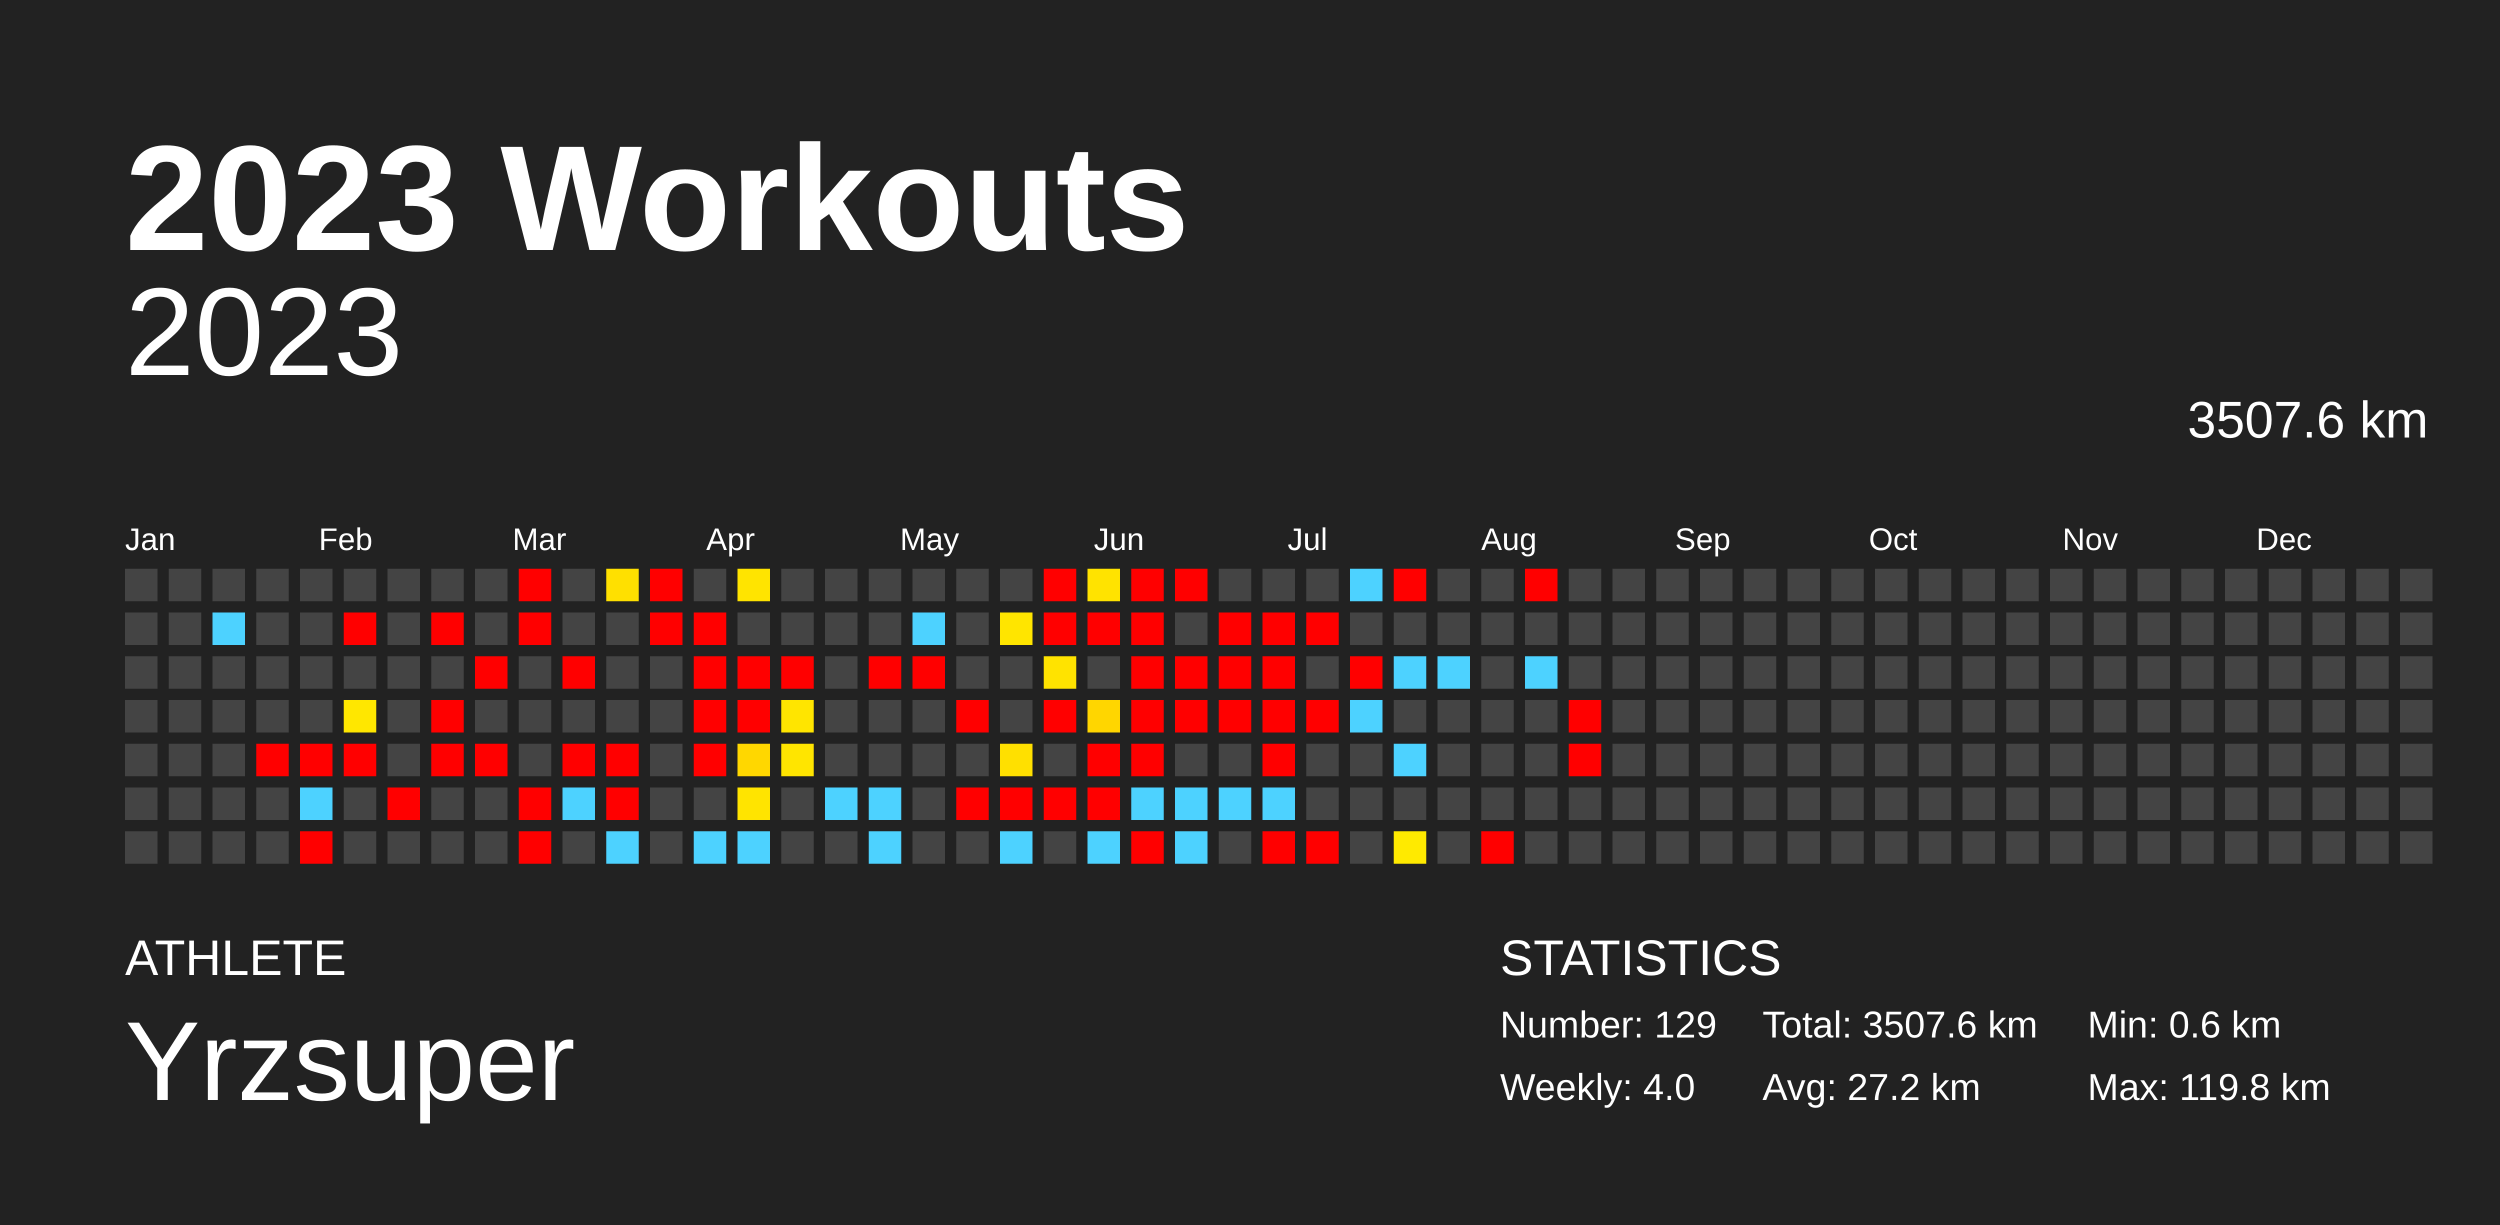
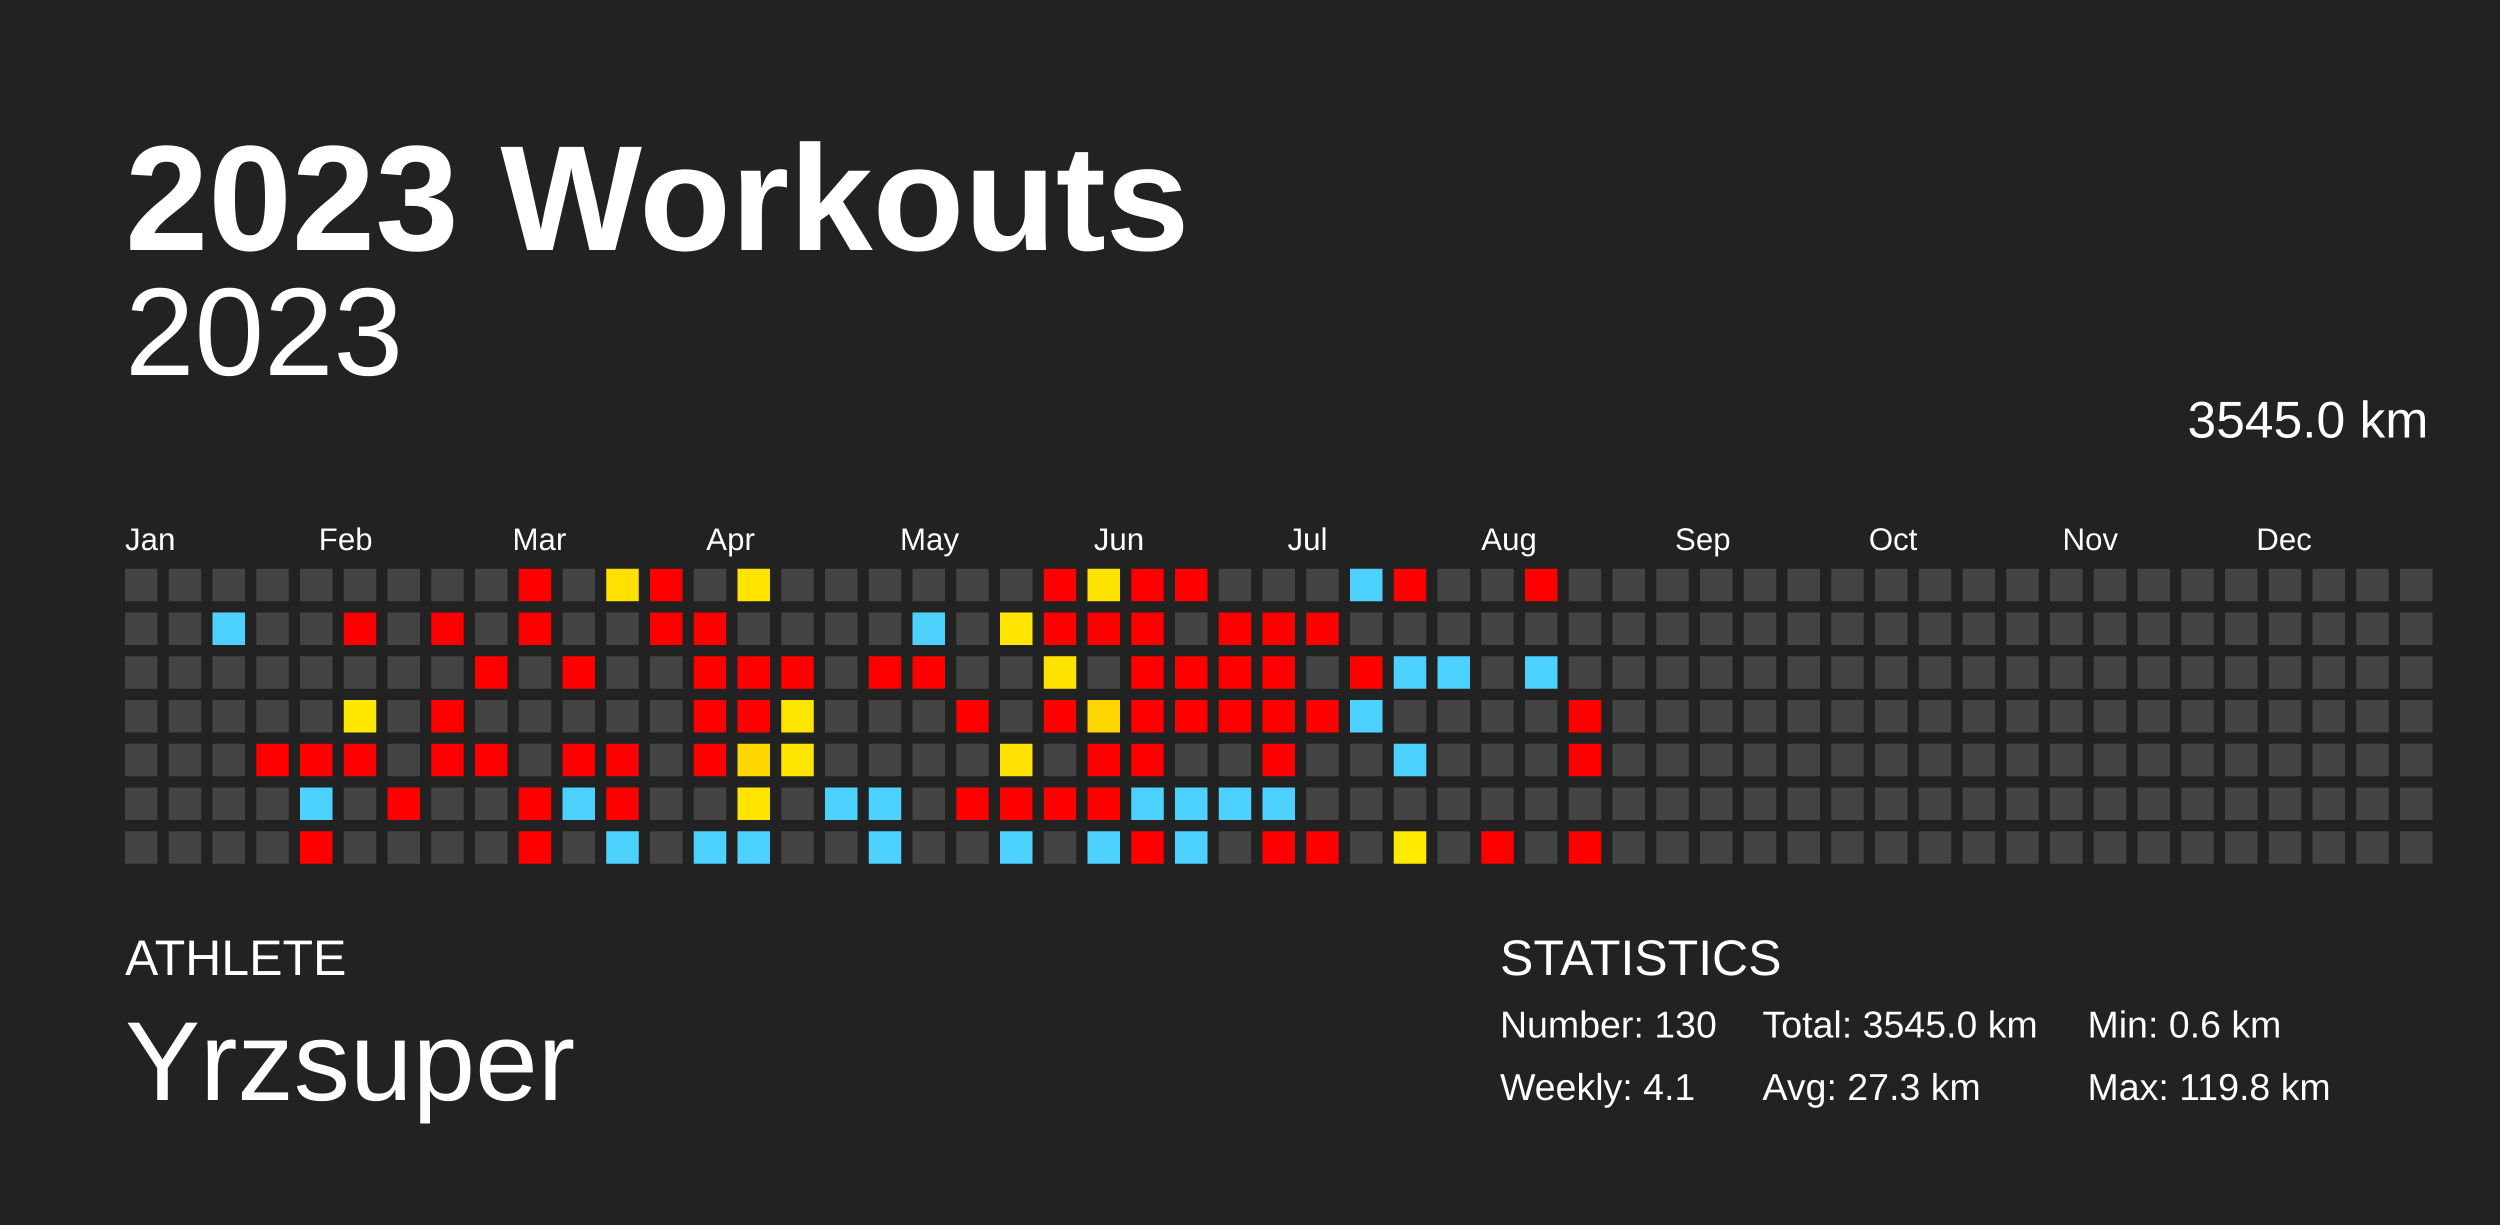
<svg xmlns="http://www.w3.org/2000/svg" baseProfile="full" height="98mm" version="1.1" viewBox="0,0,200,98" width="200mm">
  <defs />
  <rect fill="#222222" height="98" width="200" x="0" y="0" />
  <text fill="#FFFFFF" style="font-size:12px; font-family:Arial; font-weight:bold;" x="10" y="20">2023 Workouts</text>
  <text fill="#FFFFFF" style="font-size:4px; font-family:Arial" x="10" y="78">ATHLETE</text>
  <text fill="#FFFFFF" style="font-size:9px; font-family:Arial" x="10" y="88">Yrzsuper</text>
  <text fill="#FFFFFF" style="font-size:4px; font-family:Arial" x="120" y="78">STATISTICS</text>
-   <text fill="#FFFFFF" style="font-size:3px; font-family:Arial" x="120" y="83">Number: 129</text>
-   <text fill="#FFFFFF" style="font-size:3px; font-family:Arial" x="120" y="88">Weekly: 4.0</text>
-   <text fill="#FFFFFF" style="font-size:3px; font-family:Arial" x="141" y="83">Total: 3507.6 km</text>
-   <text fill="#FFFFFF" style="font-size:3px; font-family:Arial" x="141" y="88">Avg: 27.2 km</text>
+   <text fill="#FFFFFF" style="font-size:3px; font-family:Arial" x="120" y="83">Number: 130</text>
+   <text fill="#FFFFFF" style="font-size:3px; font-family:Arial" x="120" y="88">Weekly: 4.1</text>
+   <text fill="#FFFFFF" style="font-size:3px; font-family:Arial" x="141" y="83">Total: 3545.0 km</text>
+   <text fill="#FFFFFF" style="font-size:3px; font-family:Arial" x="141" y="88">Avg: 27.3 km</text>
  <text fill="#FFFFFF" style="font-size:3px; font-family:Arial" x="167" y="83">Min: 0.6 km</text>
  <text fill="#FFFFFF" style="font-size:3px; font-family:Arial" x="167" y="88">Max: 119.8 km</text>
  <text alignment-baseline="hanging" fill="#FFFFFF" style="font-size:10.0px; font-family:Arial;" x="10" y="30">2023</text>
-   <text alignment-baseline="hanging" fill="#FFFFFF" style="font-size:4.125px; font-family:Arial;" x="175" y="35">3507.6 km</text>
+   <text alignment-baseline="hanging" fill="#FFFFFF" style="font-size:4.125px; font-family:Arial;" x="175" y="35">3545.0 km</text>
  <text fill="#FFFFFF" style="font-size:2.5px; font-family:Arial" x="10.0" y="44">Jan</text>
  <text fill="#FFFFFF" style="font-size:2.5px; font-family:Arial" x="25.5" y="44">Feb</text>
  <text fill="#FFFFFF" style="font-size:2.5px; font-family:Arial" x="41.0" y="44">Mar</text>
  <text fill="#FFFFFF" style="font-size:2.5px; font-family:Arial" x="56.5" y="44">Apr</text>
  <text fill="#FFFFFF" style="font-size:2.5px; font-family:Arial" x="72.0" y="44">May</text>
  <text fill="#FFFFFF" style="font-size:2.5px; font-family:Arial" x="87.5" y="44">Jun</text>
  <text fill="#FFFFFF" style="font-size:2.5px; font-family:Arial" x="103.0" y="44">Jul</text>
  <text fill="#FFFFFF" style="font-size:2.5px; font-family:Arial" x="118.5" y="44">Aug</text>
  <text fill="#FFFFFF" style="font-size:2.5px; font-family:Arial" x="134.0" y="44">Sep</text>
  <text fill="#FFFFFF" style="font-size:2.5px; font-family:Arial" x="149.5" y="44">Oct</text>
  <text fill="#FFFFFF" style="font-size:2.5px; font-family:Arial" x="165.0" y="44">Nov</text>
  <text fill="#FFFFFF" style="font-size:2.5px; font-family:Arial" x="180.5" y="44">Dec</text>
  <rect fill="#444444" height="2.6" width="2.6" x="10.0" y="45.5" />
  <rect fill="#444444" height="2.6" width="2.6" x="10.0" y="49.0" />
  <rect fill="#444444" height="2.6" width="2.6" x="10.0" y="52.5" />
  <rect fill="#444444" height="2.6" width="2.6" x="10.0" y="56.0" />
  <rect fill="#444444" height="2.6" width="2.6" x="10.0" y="59.5" />
  <rect fill="#444444" height="2.6" width="2.6" x="10.0" y="63.0" />
  <rect fill="#444444" height="2.6" width="2.6" x="10.0" y="66.5" />
  <rect fill="#444444" height="2.6" width="2.6" x="13.5" y="45.5" />
  <rect fill="#444444" height="2.6" width="2.6" x="13.5" y="49.0" />
  <rect fill="#444444" height="2.6" width="2.6" x="13.5" y="52.5" />
  <rect fill="#444444" height="2.6" width="2.6" x="13.5" y="56.0" />
  <rect fill="#444444" height="2.6" width="2.6" x="13.5" y="59.5" />
  <rect fill="#444444" height="2.6" width="2.6" x="13.5" y="63.0" />
  <rect fill="#444444" height="2.6" width="2.6" x="13.5" y="66.5" />
  <rect fill="#444444" height="2.6" width="2.6" x="17.0" y="45.5" />
  <rect fill="#4dd2ff" height="2.6" width="2.6" x="17.0" y="49.0" />
  <rect fill="#444444" height="2.6" width="2.6" x="17.0" y="52.5" />
  <rect fill="#444444" height="2.6" width="2.6" x="17.0" y="56.0" />
  <rect fill="#444444" height="2.6" width="2.6" x="17.0" y="59.5" />
  <rect fill="#444444" height="2.6" width="2.6" x="17.0" y="63.0" />
  <rect fill="#444444" height="2.6" width="2.6" x="17.0" y="66.5" />
  <rect fill="#444444" height="2.6" width="2.6" x="20.5" y="45.5" />
  <rect fill="#444444" height="2.6" width="2.6" x="20.5" y="49.0" />
  <rect fill="#444444" height="2.6" width="2.6" x="20.5" y="52.5" />
  <rect fill="#444444" height="2.6" width="2.6" x="20.5" y="56.0" />
  <rect fill="red" height="2.6" width="2.6" x="20.5" y="59.5" />
  <rect fill="#444444" height="2.6" width="2.6" x="20.5" y="63.0" />
  <rect fill="#444444" height="2.6" width="2.6" x="20.5" y="66.5" />
  <rect fill="#444444" height="2.6" width="2.6" x="24.0" y="45.5" />
  <rect fill="#444444" height="2.6" width="2.6" x="24.0" y="49.0" />
  <rect fill="#444444" height="2.6" width="2.6" x="24.0" y="52.5" />
  <rect fill="#444444" height="2.6" width="2.6" x="24.0" y="56.0" />
  <rect fill="red" height="2.6" width="2.6" x="24.0" y="59.5" />
  <rect fill="#4dd2ff" height="2.6" width="2.6" x="24.0" y="63.0" />
  <rect fill="red" height="2.6" width="2.6" x="24.0" y="66.5" />
  <rect fill="#444444" height="2.6" width="2.6" x="27.5" y="45.5" />
  <rect fill="red" height="2.6" width="2.6" x="27.5" y="49.0" />
  <rect fill="#444444" height="2.6" width="2.6" x="27.5" y="52.5" />
  <rect fill="#ffe700" height="2.6" width="2.6" x="27.5" y="56.0" />
  <rect fill="red" height="2.6" width="2.6" x="27.5" y="59.5" />
  <rect fill="#444444" height="2.6" width="2.6" x="27.5" y="63.0" />
  <rect fill="#444444" height="2.6" width="2.6" x="27.5" y="66.5" />
  <rect fill="#444444" height="2.6" width="2.6" x="31.0" y="45.5" />
  <rect fill="#444444" height="2.6" width="2.6" x="31.0" y="49.0" />
  <rect fill="#444444" height="2.6" width="2.6" x="31.0" y="52.5" />
  <rect fill="#444444" height="2.6" width="2.6" x="31.0" y="56.0" />
  <rect fill="#444444" height="2.6" width="2.6" x="31.0" y="59.5" />
  <rect fill="red" height="2.6" width="2.6" x="31.0" y="63.0" />
  <rect fill="#444444" height="2.6" width="2.6" x="31.0" y="66.5" />
  <rect fill="#444444" height="2.6" width="2.6" x="34.5" y="45.5" />
  <rect fill="red" height="2.6" width="2.6" x="34.5" y="49.0" />
  <rect fill="#444444" height="2.6" width="2.6" x="34.5" y="52.5" />
  <rect fill="red" height="2.6" width="2.6" x="34.5" y="56.0" />
  <rect fill="red" height="2.6" width="2.6" x="34.5" y="59.5" />
  <rect fill="#444444" height="2.6" width="2.6" x="34.5" y="63.0" />
  <rect fill="#444444" height="2.6" width="2.6" x="34.5" y="66.5" />
  <rect fill="#444444" height="2.6" width="2.6" x="38.0" y="45.5" />
  <rect fill="#444444" height="2.6" width="2.6" x="38.0" y="49.0" />
  <rect fill="red" height="2.6" width="2.6" x="38.0" y="52.5" />
  <rect fill="#444444" height="2.6" width="2.6" x="38.0" y="56.0" />
  <rect fill="red" height="2.6" width="2.6" x="38.0" y="59.5" />
  <rect fill="#444444" height="2.6" width="2.6" x="38.0" y="63.0" />
  <rect fill="#444444" height="2.6" width="2.6" x="38.0" y="66.5" />
  <rect fill="red" height="2.6" width="2.6" x="41.5" y="45.5" />
  <rect fill="red" height="2.6" width="2.6" x="41.5" y="49.0" />
  <rect fill="#444444" height="2.6" width="2.6" x="41.5" y="52.5" />
  <rect fill="#444444" height="2.6" width="2.6" x="41.5" y="56.0" />
  <rect fill="#444444" height="2.6" width="2.6" x="41.5" y="59.5" />
  <rect fill="red" height="2.6" width="2.6" x="41.5" y="63.0" />
  <rect fill="red" height="2.6" width="2.6" x="41.5" y="66.5" />
  <rect fill="#444444" height="2.6" width="2.6" x="45.0" y="45.5" />
  <rect fill="#444444" height="2.6" width="2.6" x="45.0" y="49.0" />
  <rect fill="red" height="2.6" width="2.6" x="45.0" y="52.5" />
  <rect fill="#444444" height="2.6" width="2.6" x="45.0" y="56.0" />
  <rect fill="red" height="2.6" width="2.6" x="45.0" y="59.5" />
  <rect fill="#4dd2ff" height="2.6" width="2.6" x="45.0" y="63.0" />
  <rect fill="#444444" height="2.6" width="2.6" x="45.0" y="66.5" />
  <rect fill="#ffe000" height="2.6" width="2.6" x="48.5" y="45.5" />
  <rect fill="#444444" height="2.6" width="2.6" x="48.5" y="49.0" />
  <rect fill="#444444" height="2.6" width="2.6" x="48.5" y="52.5" />
  <rect fill="#444444" height="2.6" width="2.6" x="48.5" y="56.0" />
  <rect fill="red" height="2.6" width="2.6" x="48.5" y="59.5" />
  <rect fill="red" height="2.6" width="2.6" x="48.5" y="63.0" />
  <rect fill="#4dd2ff" height="2.6" width="2.6" x="48.5" y="66.5" />
  <rect fill="red" height="2.6" width="2.6" x="52.0" y="45.5" />
  <rect fill="red" height="2.6" width="2.6" x="52.0" y="49.0" />
  <rect fill="#444444" height="2.6" width="2.6" x="52.0" y="52.5" />
  <rect fill="#444444" height="2.6" width="2.6" x="52.0" y="56.0" />
  <rect fill="#444444" height="2.6" width="2.6" x="52.0" y="59.5" />
  <rect fill="#444444" height="2.6" width="2.6" x="52.0" y="63.0" />
  <rect fill="#444444" height="2.6" width="2.6" x="52.0" y="66.5" />
  <rect fill="#444444" height="2.6" width="2.6" x="55.5" y="45.5" />
  <rect fill="red" height="2.6" width="2.6" x="55.5" y="49.0" />
  <rect fill="red" height="2.6" width="2.6" x="55.5" y="52.5" />
  <rect fill="red" height="2.6" width="2.6" x="55.5" y="56.0" />
  <rect fill="red" height="2.6" width="2.6" x="55.5" y="59.5" />
  <rect fill="#444444" height="2.6" width="2.6" x="55.5" y="63.0" />
  <rect fill="#4dd2ff" height="2.6" width="2.6" x="55.5" y="66.5" />
  <rect fill="#ffe400" height="2.6" width="2.6" x="59.0" y="45.5" />
  <rect fill="#444444" height="2.6" width="2.6" x="59.0" y="49.0" />
  <rect fill="red" height="2.6" width="2.6" x="59.0" y="52.5" />
  <rect fill="red" height="2.6" width="2.6" x="59.0" y="56.0" />
  <rect fill="#ffd700" height="2.6" width="2.6" x="59.0" y="59.5" />
  <rect fill="#ffe400" height="2.6" width="2.6" x="59.0" y="63.0" />
  <rect fill="#4dd2ff" height="2.6" width="2.6" x="59.0" y="66.5" />
  <rect fill="#444444" height="2.6" width="2.6" x="62.5" y="45.5" />
  <rect fill="#444444" height="2.6" width="2.6" x="62.5" y="49.0" />
  <rect fill="red" height="2.6" width="2.6" x="62.5" y="52.5" />
  <rect fill="#ffe500" height="2.6" width="2.6" x="62.5" y="56.0" />
  <rect fill="#ffe500" height="2.6" width="2.6" x="62.5" y="59.5" />
  <rect fill="#444444" height="2.6" width="2.6" x="62.5" y="63.0" />
  <rect fill="#444444" height="2.6" width="2.6" x="62.5" y="66.5" />
  <rect fill="#444444" height="2.6" width="2.6" x="66.0" y="45.5" />
  <rect fill="#444444" height="2.6" width="2.6" x="66.0" y="49.0" />
  <rect fill="#444444" height="2.6" width="2.6" x="66.0" y="52.5" />
  <rect fill="#444444" height="2.6" width="2.6" x="66.0" y="56.0" />
  <rect fill="#444444" height="2.6" width="2.6" x="66.0" y="59.5" />
  <rect fill="#4dd2ff" height="2.6" width="2.6" x="66.0" y="63.0" />
  <rect fill="#444444" height="2.6" width="2.6" x="66.0" y="66.5" />
  <rect fill="#444444" height="2.6" width="2.6" x="69.5" y="45.5" />
  <rect fill="#444444" height="2.6" width="2.6" x="69.5" y="49.0" />
  <rect fill="red" height="2.6" width="2.6" x="69.5" y="52.5" />
  <rect fill="#444444" height="2.6" width="2.6" x="69.5" y="56.0" />
  <rect fill="#444444" height="2.6" width="2.6" x="69.5" y="59.5" />
  <rect fill="#4dd2ff" height="2.6" width="2.6" x="69.5" y="63.0" />
  <rect fill="#4dd2ff" height="2.6" width="2.6" x="69.5" y="66.5" />
  <rect fill="#444444" height="2.6" width="2.6" x="73.0" y="45.5" />
  <rect fill="#4dd2ff" height="2.6" width="2.6" x="73.0" y="49.0" />
  <rect fill="red" height="2.6" width="2.6" x="73.0" y="52.5" />
  <rect fill="#444444" height="2.6" width="2.6" x="73.0" y="56.0" />
  <rect fill="#444444" height="2.6" width="2.6" x="73.0" y="59.5" />
  <rect fill="#444444" height="2.6" width="2.6" x="73.0" y="63.0" />
  <rect fill="#444444" height="2.6" width="2.6" x="73.0" y="66.5" />
  <rect fill="#444444" height="2.6" width="2.6" x="76.5" y="45.5" />
  <rect fill="#444444" height="2.6" width="2.6" x="76.5" y="49.0" />
  <rect fill="#444444" height="2.6" width="2.6" x="76.5" y="52.5" />
  <rect fill="red" height="2.6" width="2.6" x="76.5" y="56.0" />
  <rect fill="#444444" height="2.6" width="2.6" x="76.5" y="59.5" />
  <rect fill="red" height="2.6" width="2.6" x="76.5" y="63.0" />
  <rect fill="#444444" height="2.6" width="2.6" x="76.5" y="66.5" />
  <rect fill="#444444" height="2.6" width="2.6" x="80.0" y="45.5" />
  <rect fill="#ffe500" height="2.6" width="2.6" x="80.0" y="49.0" />
  <rect fill="#444444" height="2.6" width="2.6" x="80.0" y="52.5" />
  <rect fill="#444444" height="2.6" width="2.6" x="80.0" y="56.0" />
  <rect fill="#ffe000" height="2.6" width="2.6" x="80.0" y="59.5" />
  <rect fill="red" height="2.6" width="2.6" x="80.0" y="63.0" />
  <rect fill="#4dd2ff" height="2.6" width="2.6" x="80.0" y="66.5" />
  <rect fill="red" height="2.6" width="2.6" x="83.5" y="45.5" />
  <rect fill="red" height="2.6" width="2.6" x="83.5" y="49.0" />
  <rect fill="#ffe300" height="2.6" width="2.6" x="83.5" y="52.5" />
  <rect fill="red" height="2.6" width="2.6" x="83.5" y="56.0" />
  <rect fill="#444444" height="2.6" width="2.6" x="83.5" y="59.5" />
  <rect fill="red" height="2.6" width="2.6" x="83.5" y="63.0" />
  <rect fill="#444444" height="2.6" width="2.6" x="83.5" y="66.5" />
  <rect fill="#ffe300" height="2.6" width="2.6" x="87.0" y="45.5" />
  <rect fill="red" height="2.6" width="2.6" x="87.0" y="49.0" />
  <rect fill="#444444" height="2.6" width="2.6" x="87.0" y="52.5" />
  <rect fill="#ffd600" height="2.6" width="2.6" x="87.0" y="56.0" />
  <rect fill="red" height="2.6" width="2.6" x="87.0" y="59.5" />
  <rect fill="red" height="2.6" width="2.6" x="87.0" y="63.0" />
  <rect fill="#4dd2ff" height="2.6" width="2.6" x="87.0" y="66.5" />
  <rect fill="red" height="2.6" width="2.6" x="90.5" y="45.5" />
  <rect fill="red" height="2.6" width="2.6" x="90.5" y="49.0" />
  <rect fill="red" height="2.6" width="2.6" x="90.5" y="52.5" />
  <rect fill="red" height="2.6" width="2.6" x="90.5" y="56.0" />
  <rect fill="red" height="2.6" width="2.6" x="90.5" y="59.5" />
  <rect fill="#4dd2ff" height="2.6" width="2.6" x="90.5" y="63.0" />
  <rect fill="red" height="2.6" width="2.6" x="90.5" y="66.5" />
  <rect fill="red" height="2.6" width="2.6" x="94.0" y="45.5" />
  <rect fill="#444444" height="2.6" width="2.6" x="94.0" y="49.0" />
  <rect fill="red" height="2.6" width="2.6" x="94.0" y="52.5" />
  <rect fill="red" height="2.6" width="2.6" x="94.0" y="56.0" />
  <rect fill="#444444" height="2.6" width="2.6" x="94.0" y="59.5" />
  <rect fill="#4dd2ff" height="2.6" width="2.6" x="94.0" y="63.0" />
  <rect fill="#4dd2ff" height="2.6" width="2.6" x="94.0" y="66.5" />
  <rect fill="#444444" height="2.6" width="2.6" x="97.5" y="45.5" />
  <rect fill="red" height="2.6" width="2.6" x="97.5" y="49.0" />
  <rect fill="red" height="2.6" width="2.6" x="97.5" y="52.5" />
  <rect fill="red" height="2.6" width="2.6" x="97.5" y="56.0" />
  <rect fill="#444444" height="2.6" width="2.6" x="97.5" y="59.5" />
  <rect fill="#4dd2ff" height="2.6" width="2.6" x="97.5" y="63.0" />
  <rect fill="#444444" height="2.6" width="2.6" x="97.5" y="66.5" />
  <rect fill="#444444" height="2.6" width="2.6" x="101.0" y="45.5" />
  <rect fill="red" height="2.6" width="2.6" x="101.0" y="49.0" />
  <rect fill="red" height="2.6" width="2.6" x="101.0" y="52.5" />
  <rect fill="red" height="2.6" width="2.6" x="101.0" y="56.0" />
  <rect fill="red" height="2.6" width="2.6" x="101.0" y="59.5" />
  <rect fill="#4dd2ff" height="2.6" width="2.6" x="101.0" y="63.0" />
  <rect fill="red" height="2.6" width="2.6" x="101.0" y="66.5" />
  <rect fill="#444444" height="2.6" width="2.6" x="104.5" y="45.5" />
  <rect fill="red" height="2.6" width="2.6" x="104.5" y="49.0" />
  <rect fill="#444444" height="2.6" width="2.6" x="104.5" y="52.5" />
  <rect fill="red" height="2.6" width="2.6" x="104.5" y="56.0" />
  <rect fill="#444444" height="2.6" width="2.6" x="104.5" y="59.5" />
  <rect fill="#444444" height="2.6" width="2.6" x="104.5" y="63.0" />
  <rect fill="red" height="2.6" width="2.6" x="104.5" y="66.5" />
  <rect fill="#4dd2ff" height="2.6" width="2.6" x="108.0" y="45.5" />
  <rect fill="#444444" height="2.6" width="2.6" x="108.0" y="49.0" />
  <rect fill="red" height="2.6" width="2.6" x="108.0" y="52.5" />
  <rect fill="#4dd2ff" height="2.6" width="2.6" x="108.0" y="56.0" />
  <rect fill="#444444" height="2.6" width="2.6" x="108.0" y="59.5" />
  <rect fill="#444444" height="2.6" width="2.6" x="108.0" y="63.0" />
  <rect fill="#444444" height="2.6" width="2.6" x="108.0" y="66.5" />
  <rect fill="red" height="2.6" width="2.6" x="111.5" y="45.5" />
  <rect fill="#444444" height="2.6" width="2.6" x="111.5" y="49.0" />
  <rect fill="#4dd2ff" height="2.6" width="2.6" x="111.5" y="52.5" />
  <rect fill="#444444" height="2.6" width="2.6" x="111.5" y="56.0" />
  <rect fill="#4dd2ff" height="2.6" width="2.6" x="111.5" y="59.5" />
  <rect fill="#444444" height="2.6" width="2.6" x="111.5" y="63.0" />
  <rect fill="#ffea00" height="2.6" width="2.6" x="111.5" y="66.5" />
  <rect fill="#444444" height="2.6" width="2.6" x="115.0" y="45.5" />
  <rect fill="#444444" height="2.6" width="2.6" x="115.0" y="49.0" />
  <rect fill="#4dd2ff" height="2.6" width="2.6" x="115.0" y="52.5" />
  <rect fill="#444444" height="2.6" width="2.6" x="115.0" y="56.0" />
  <rect fill="#444444" height="2.6" width="2.6" x="115.0" y="59.5" />
  <rect fill="#444444" height="2.6" width="2.6" x="115.0" y="63.0" />
  <rect fill="#444444" height="2.6" width="2.6" x="115.0" y="66.5" />
  <rect fill="#444444" height="2.6" width="2.6" x="118.5" y="45.5" />
  <rect fill="#444444" height="2.6" width="2.6" x="118.5" y="49.0" />
  <rect fill="#444444" height="2.6" width="2.6" x="118.5" y="52.5" />
  <rect fill="#444444" height="2.6" width="2.6" x="118.5" y="56.0" />
  <rect fill="#444444" height="2.6" width="2.6" x="118.5" y="59.5" />
  <rect fill="#444444" height="2.6" width="2.6" x="118.5" y="63.0" />
  <rect fill="red" height="2.6" width="2.6" x="118.5" y="66.5" />
  <rect fill="red" height="2.6" width="2.6" x="122.0" y="45.5" />
  <rect fill="#444444" height="2.6" width="2.6" x="122.0" y="49.0" />
  <rect fill="#4dd2ff" height="2.6" width="2.6" x="122.0" y="52.5" />
  <rect fill="#444444" height="2.6" width="2.6" x="122.0" y="56.0" />
  <rect fill="#444444" height="2.6" width="2.6" x="122.0" y="59.5" />
  <rect fill="#444444" height="2.6" width="2.6" x="122.0" y="63.0" />
  <rect fill="#444444" height="2.6" width="2.6" x="122.0" y="66.5" />
  <rect fill="#444444" height="2.6" width="2.6" x="125.5" y="45.5" />
  <rect fill="#444444" height="2.6" width="2.6" x="125.5" y="49.0" />
  <rect fill="#444444" height="2.6" width="2.6" x="125.5" y="52.5" />
  <rect fill="red" height="2.6" width="2.6" x="125.5" y="56.0" />
  <rect fill="red" height="2.6" width="2.6" x="125.5" y="59.5" />
  <rect fill="#444444" height="2.6" width="2.6" x="125.5" y="63.0" />
-   <rect fill="#444444" height="2.6" width="2.6" x="125.5" y="66.5" />
+   <rect fill="red" height="2.6" width="2.6" x="125.5" y="66.5" />
  <rect fill="#444444" height="2.6" width="2.6" x="129.0" y="45.5" />
  <rect fill="#444444" height="2.6" width="2.6" x="129.0" y="49.0" />
  <rect fill="#444444" height="2.6" width="2.6" x="129.0" y="52.5" />
  <rect fill="#444444" height="2.6" width="2.6" x="129.0" y="56.0" />
  <rect fill="#444444" height="2.6" width="2.6" x="129.0" y="59.5" />
  <rect fill="#444444" height="2.6" width="2.6" x="129.0" y="63.0" />
  <rect fill="#444444" height="2.6" width="2.6" x="129.0" y="66.5" />
  <rect fill="#444444" height="2.6" width="2.6" x="132.5" y="45.5" />
  <rect fill="#444444" height="2.6" width="2.6" x="132.5" y="49.0" />
  <rect fill="#444444" height="2.6" width="2.6" x="132.5" y="52.5" />
  <rect fill="#444444" height="2.6" width="2.6" x="132.5" y="56.0" />
  <rect fill="#444444" height="2.6" width="2.6" x="132.5" y="59.5" />
  <rect fill="#444444" height="2.6" width="2.6" x="132.5" y="63.0" />
  <rect fill="#444444" height="2.6" width="2.6" x="132.5" y="66.5" />
  <rect fill="#444444" height="2.6" width="2.6" x="136.0" y="45.5" />
  <rect fill="#444444" height="2.6" width="2.6" x="136.0" y="49.0" />
  <rect fill="#444444" height="2.6" width="2.6" x="136.0" y="52.5" />
  <rect fill="#444444" height="2.6" width="2.6" x="136.0" y="56.0" />
  <rect fill="#444444" height="2.6" width="2.6" x="136.0" y="59.5" />
  <rect fill="#444444" height="2.6" width="2.6" x="136.0" y="63.0" />
  <rect fill="#444444" height="2.6" width="2.6" x="136.0" y="66.5" />
  <rect fill="#444444" height="2.6" width="2.6" x="139.5" y="45.5" />
  <rect fill="#444444" height="2.6" width="2.6" x="139.5" y="49.0" />
  <rect fill="#444444" height="2.6" width="2.6" x="139.5" y="52.5" />
  <rect fill="#444444" height="2.6" width="2.6" x="139.5" y="56.0" />
  <rect fill="#444444" height="2.6" width="2.6" x="139.5" y="59.5" />
  <rect fill="#444444" height="2.6" width="2.6" x="139.5" y="63.0" />
  <rect fill="#444444" height="2.6" width="2.6" x="139.5" y="66.5" />
  <rect fill="#444444" height="2.6" width="2.6" x="143.0" y="45.5" />
  <rect fill="#444444" height="2.6" width="2.6" x="143.0" y="49.0" />
  <rect fill="#444444" height="2.6" width="2.6" x="143.0" y="52.5" />
  <rect fill="#444444" height="2.6" width="2.6" x="143.0" y="56.0" />
  <rect fill="#444444" height="2.6" width="2.6" x="143.0" y="59.5" />
  <rect fill="#444444" height="2.6" width="2.6" x="143.0" y="63.0" />
  <rect fill="#444444" height="2.6" width="2.6" x="143.0" y="66.5" />
  <rect fill="#444444" height="2.6" width="2.6" x="146.5" y="45.5" />
  <rect fill="#444444" height="2.6" width="2.6" x="146.5" y="49.0" />
  <rect fill="#444444" height="2.6" width="2.6" x="146.5" y="52.5" />
  <rect fill="#444444" height="2.6" width="2.6" x="146.5" y="56.0" />
  <rect fill="#444444" height="2.6" width="2.6" x="146.5" y="59.5" />
  <rect fill="#444444" height="2.6" width="2.6" x="146.5" y="63.0" />
  <rect fill="#444444" height="2.6" width="2.6" x="146.5" y="66.5" />
  <rect fill="#444444" height="2.6" width="2.6" x="150.0" y="45.5" />
  <rect fill="#444444" height="2.6" width="2.6" x="150.0" y="49.0" />
  <rect fill="#444444" height="2.6" width="2.6" x="150.0" y="52.5" />
  <rect fill="#444444" height="2.6" width="2.6" x="150.0" y="56.0" />
  <rect fill="#444444" height="2.6" width="2.6" x="150.0" y="59.5" />
  <rect fill="#444444" height="2.6" width="2.6" x="150.0" y="63.0" />
  <rect fill="#444444" height="2.6" width="2.6" x="150.0" y="66.5" />
  <rect fill="#444444" height="2.6" width="2.6" x="153.5" y="45.5" />
  <rect fill="#444444" height="2.6" width="2.6" x="153.5" y="49.0" />
  <rect fill="#444444" height="2.6" width="2.6" x="153.5" y="52.5" />
  <rect fill="#444444" height="2.6" width="2.6" x="153.5" y="56.0" />
  <rect fill="#444444" height="2.6" width="2.6" x="153.5" y="59.5" />
  <rect fill="#444444" height="2.6" width="2.6" x="153.5" y="63.0" />
  <rect fill="#444444" height="2.6" width="2.6" x="153.5" y="66.5" />
  <rect fill="#444444" height="2.6" width="2.6" x="157.0" y="45.5" />
  <rect fill="#444444" height="2.6" width="2.6" x="157.0" y="49.0" />
  <rect fill="#444444" height="2.6" width="2.6" x="157.0" y="52.5" />
  <rect fill="#444444" height="2.6" width="2.6" x="157.0" y="56.0" />
  <rect fill="#444444" height="2.6" width="2.6" x="157.0" y="59.5" />
  <rect fill="#444444" height="2.6" width="2.6" x="157.0" y="63.0" />
  <rect fill="#444444" height="2.6" width="2.6" x="157.0" y="66.5" />
  <rect fill="#444444" height="2.6" width="2.6" x="160.5" y="45.5" />
  <rect fill="#444444" height="2.6" width="2.6" x="160.5" y="49.0" />
  <rect fill="#444444" height="2.6" width="2.6" x="160.5" y="52.5" />
  <rect fill="#444444" height="2.6" width="2.6" x="160.5" y="56.0" />
  <rect fill="#444444" height="2.6" width="2.6" x="160.5" y="59.5" />
  <rect fill="#444444" height="2.6" width="2.6" x="160.5" y="63.0" />
  <rect fill="#444444" height="2.6" width="2.6" x="160.5" y="66.5" />
  <rect fill="#444444" height="2.6" width="2.6" x="164.0" y="45.5" />
  <rect fill="#444444" height="2.6" width="2.6" x="164.0" y="49.0" />
  <rect fill="#444444" height="2.6" width="2.6" x="164.0" y="52.5" />
  <rect fill="#444444" height="2.6" width="2.6" x="164.0" y="56.0" />
  <rect fill="#444444" height="2.6" width="2.6" x="164.0" y="59.5" />
  <rect fill="#444444" height="2.6" width="2.6" x="164.0" y="63.0" />
  <rect fill="#444444" height="2.6" width="2.6" x="164.0" y="66.5" />
  <rect fill="#444444" height="2.6" width="2.6" x="167.5" y="45.5" />
  <rect fill="#444444" height="2.6" width="2.6" x="167.5" y="49.0" />
  <rect fill="#444444" height="2.6" width="2.6" x="167.5" y="52.5" />
  <rect fill="#444444" height="2.6" width="2.6" x="167.5" y="56.0" />
  <rect fill="#444444" height="2.6" width="2.6" x="167.5" y="59.5" />
  <rect fill="#444444" height="2.6" width="2.6" x="167.5" y="63.0" />
  <rect fill="#444444" height="2.6" width="2.6" x="167.5" y="66.5" />
  <rect fill="#444444" height="2.6" width="2.6" x="171.0" y="45.5" />
  <rect fill="#444444" height="2.6" width="2.6" x="171.0" y="49.0" />
  <rect fill="#444444" height="2.6" width="2.6" x="171.0" y="52.5" />
  <rect fill="#444444" height="2.6" width="2.6" x="171.0" y="56.0" />
  <rect fill="#444444" height="2.6" width="2.6" x="171.0" y="59.5" />
  <rect fill="#444444" height="2.6" width="2.6" x="171.0" y="63.0" />
  <rect fill="#444444" height="2.6" width="2.6" x="171.0" y="66.5" />
  <rect fill="#444444" height="2.6" width="2.6" x="174.5" y="45.5" />
  <rect fill="#444444" height="2.6" width="2.6" x="174.5" y="49.0" />
  <rect fill="#444444" height="2.6" width="2.6" x="174.5" y="52.5" />
  <rect fill="#444444" height="2.6" width="2.6" x="174.5" y="56.0" />
  <rect fill="#444444" height="2.6" width="2.6" x="174.5" y="59.5" />
  <rect fill="#444444" height="2.6" width="2.6" x="174.5" y="63.0" />
  <rect fill="#444444" height="2.6" width="2.6" x="174.5" y="66.5" />
  <rect fill="#444444" height="2.6" width="2.6" x="178.0" y="45.5" />
  <rect fill="#444444" height="2.6" width="2.6" x="178.0" y="49.0" />
  <rect fill="#444444" height="2.6" width="2.6" x="178.0" y="52.5" />
  <rect fill="#444444" height="2.6" width="2.6" x="178.0" y="56.0" />
  <rect fill="#444444" height="2.6" width="2.6" x="178.0" y="59.5" />
  <rect fill="#444444" height="2.6" width="2.6" x="178.0" y="63.0" />
  <rect fill="#444444" height="2.6" width="2.6" x="178.0" y="66.5" />
  <rect fill="#444444" height="2.6" width="2.6" x="181.5" y="45.5" />
  <rect fill="#444444" height="2.6" width="2.6" x="181.5" y="49.0" />
  <rect fill="#444444" height="2.6" width="2.6" x="181.5" y="52.5" />
  <rect fill="#444444" height="2.6" width="2.6" x="181.5" y="56.0" />
  <rect fill="#444444" height="2.6" width="2.6" x="181.5" y="59.5" />
  <rect fill="#444444" height="2.6" width="2.6" x="181.5" y="63.0" />
  <rect fill="#444444" height="2.6" width="2.6" x="181.5" y="66.5" />
  <rect fill="#444444" height="2.6" width="2.6" x="185.0" y="45.5" />
  <rect fill="#444444" height="2.6" width="2.6" x="185.0" y="49.0" />
  <rect fill="#444444" height="2.6" width="2.6" x="185.0" y="52.5" />
  <rect fill="#444444" height="2.6" width="2.6" x="185.0" y="56.0" />
  <rect fill="#444444" height="2.6" width="2.6" x="185.0" y="59.5" />
  <rect fill="#444444" height="2.6" width="2.6" x="185.0" y="63.0" />
  <rect fill="#444444" height="2.6" width="2.6" x="185.0" y="66.5" />
  <rect fill="#444444" height="2.6" width="2.6" x="188.5" y="45.5" />
  <rect fill="#444444" height="2.6" width="2.6" x="188.5" y="49.0" />
  <rect fill="#444444" height="2.6" width="2.6" x="188.5" y="52.5" />
  <rect fill="#444444" height="2.6" width="2.6" x="188.5" y="56.0" />
  <rect fill="#444444" height="2.6" width="2.6" x="188.5" y="59.5" />
  <rect fill="#444444" height="2.6" width="2.6" x="188.5" y="63.0" />
  <rect fill="#444444" height="2.6" width="2.6" x="188.5" y="66.5" />
  <rect fill="#444444" height="2.6" width="2.6" x="192.0" y="45.5" />
  <rect fill="#444444" height="2.6" width="2.6" x="192.0" y="49.0" />
  <rect fill="#444444" height="2.6" width="2.6" x="192.0" y="52.5" />
  <rect fill="#444444" height="2.6" width="2.6" x="192.0" y="56.0" />
  <rect fill="#444444" height="2.6" width="2.6" x="192.0" y="59.5" />
  <rect fill="#444444" height="2.6" width="2.6" x="192.0" y="63.0" />
  <rect fill="#444444" height="2.6" width="2.6" x="192.0" y="66.5" />
</svg>
